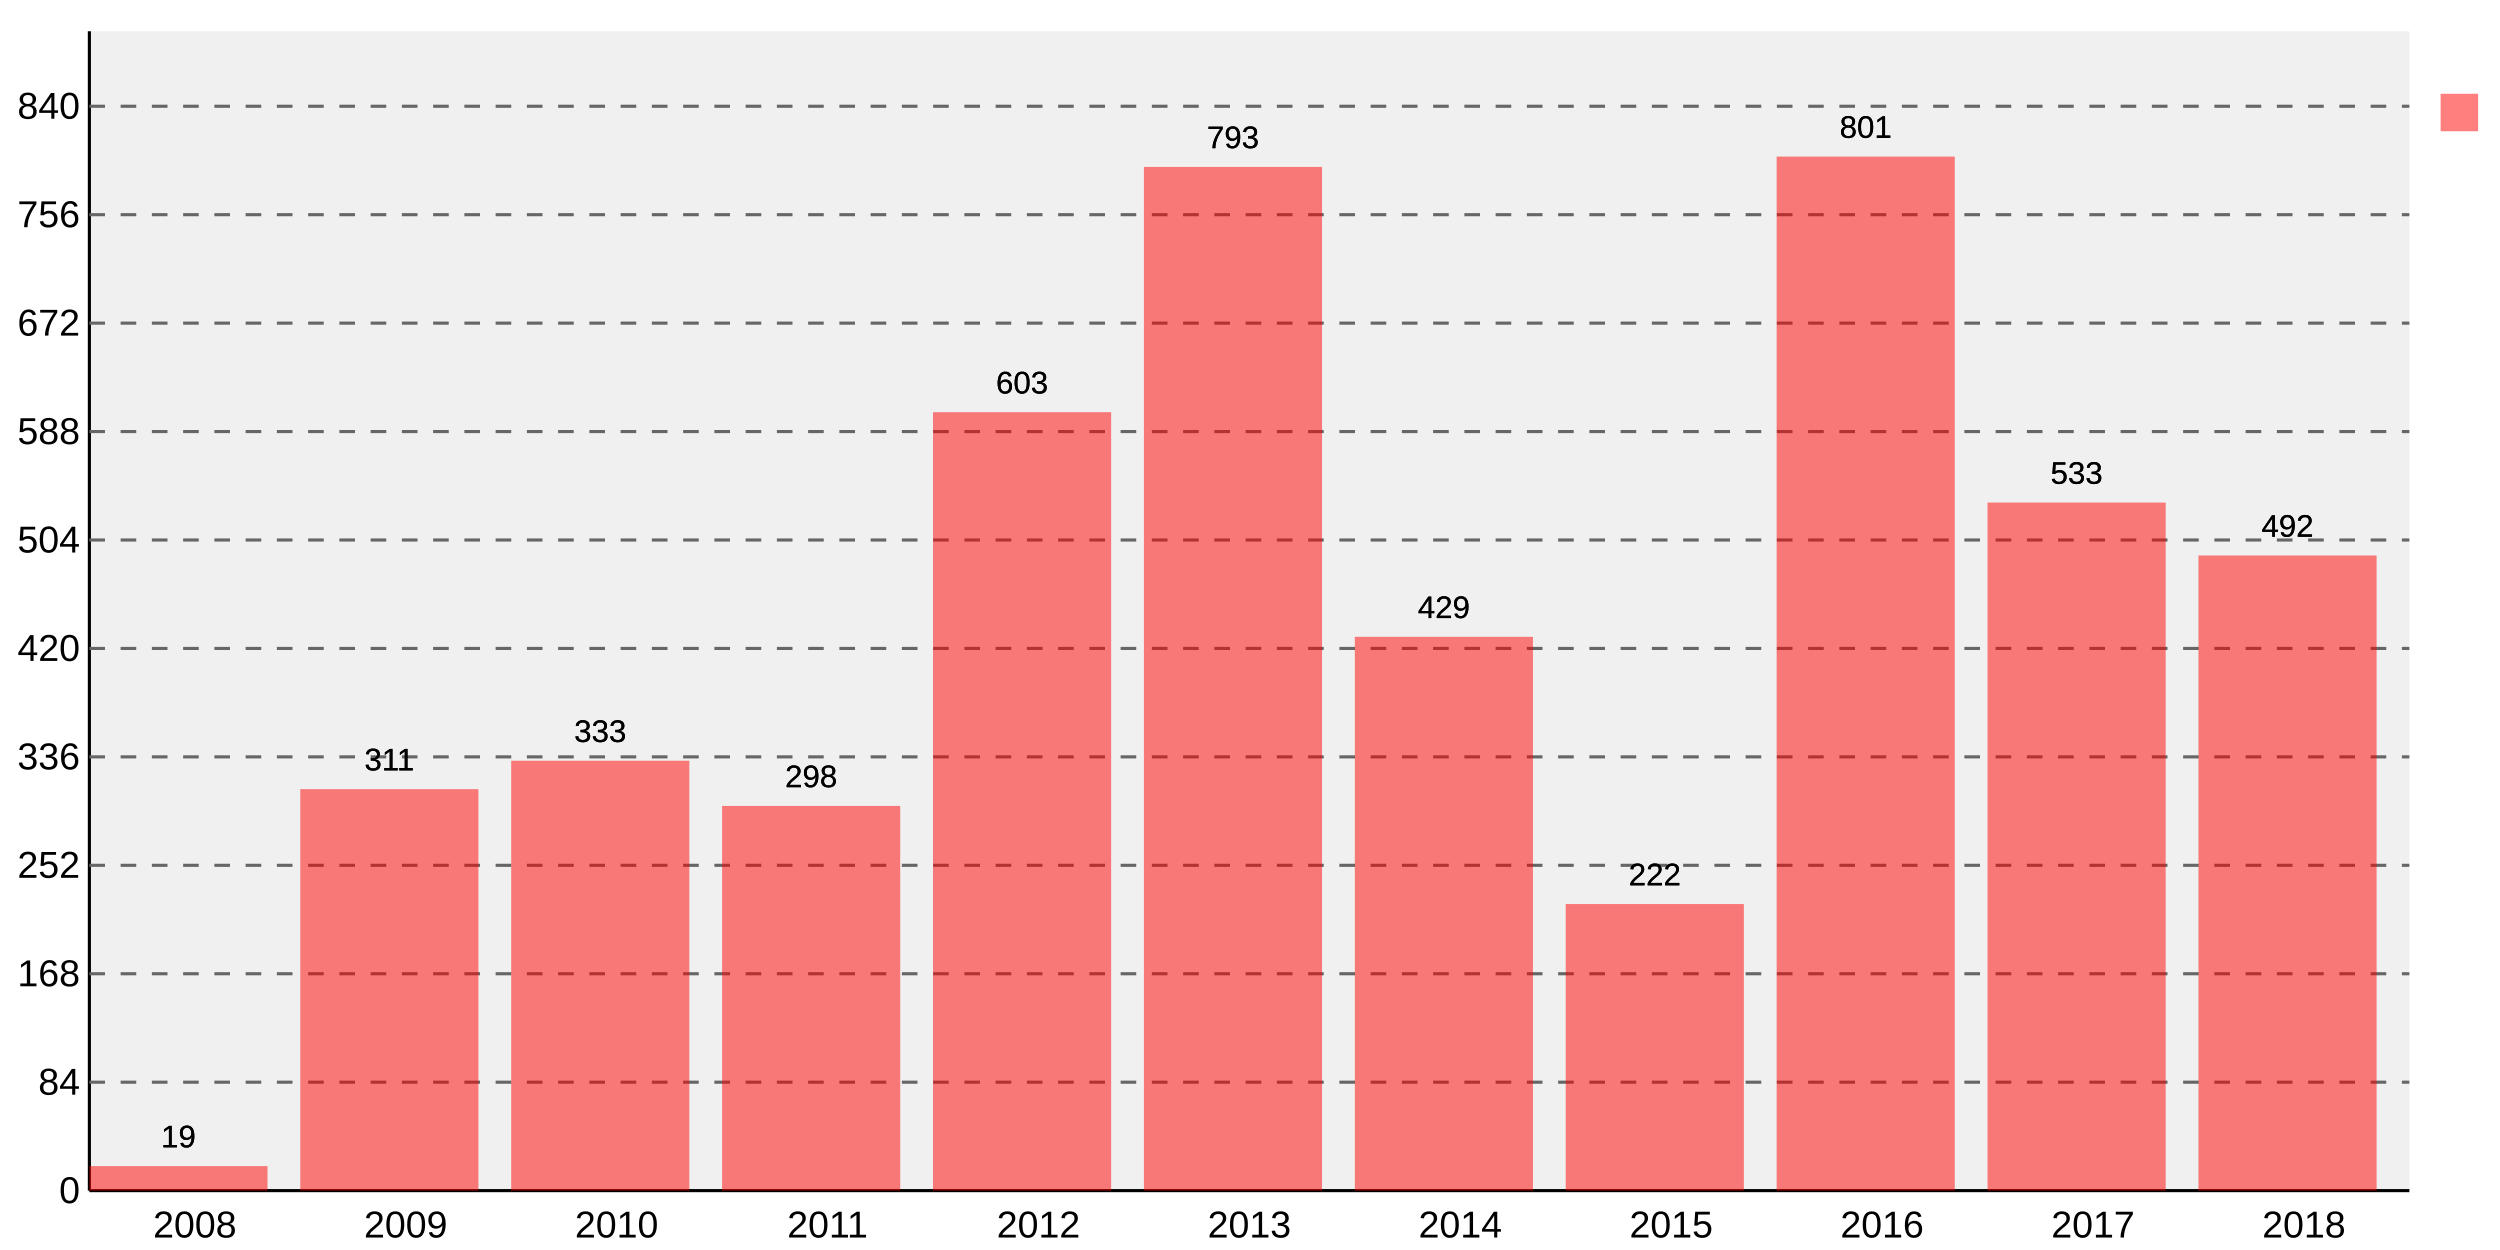
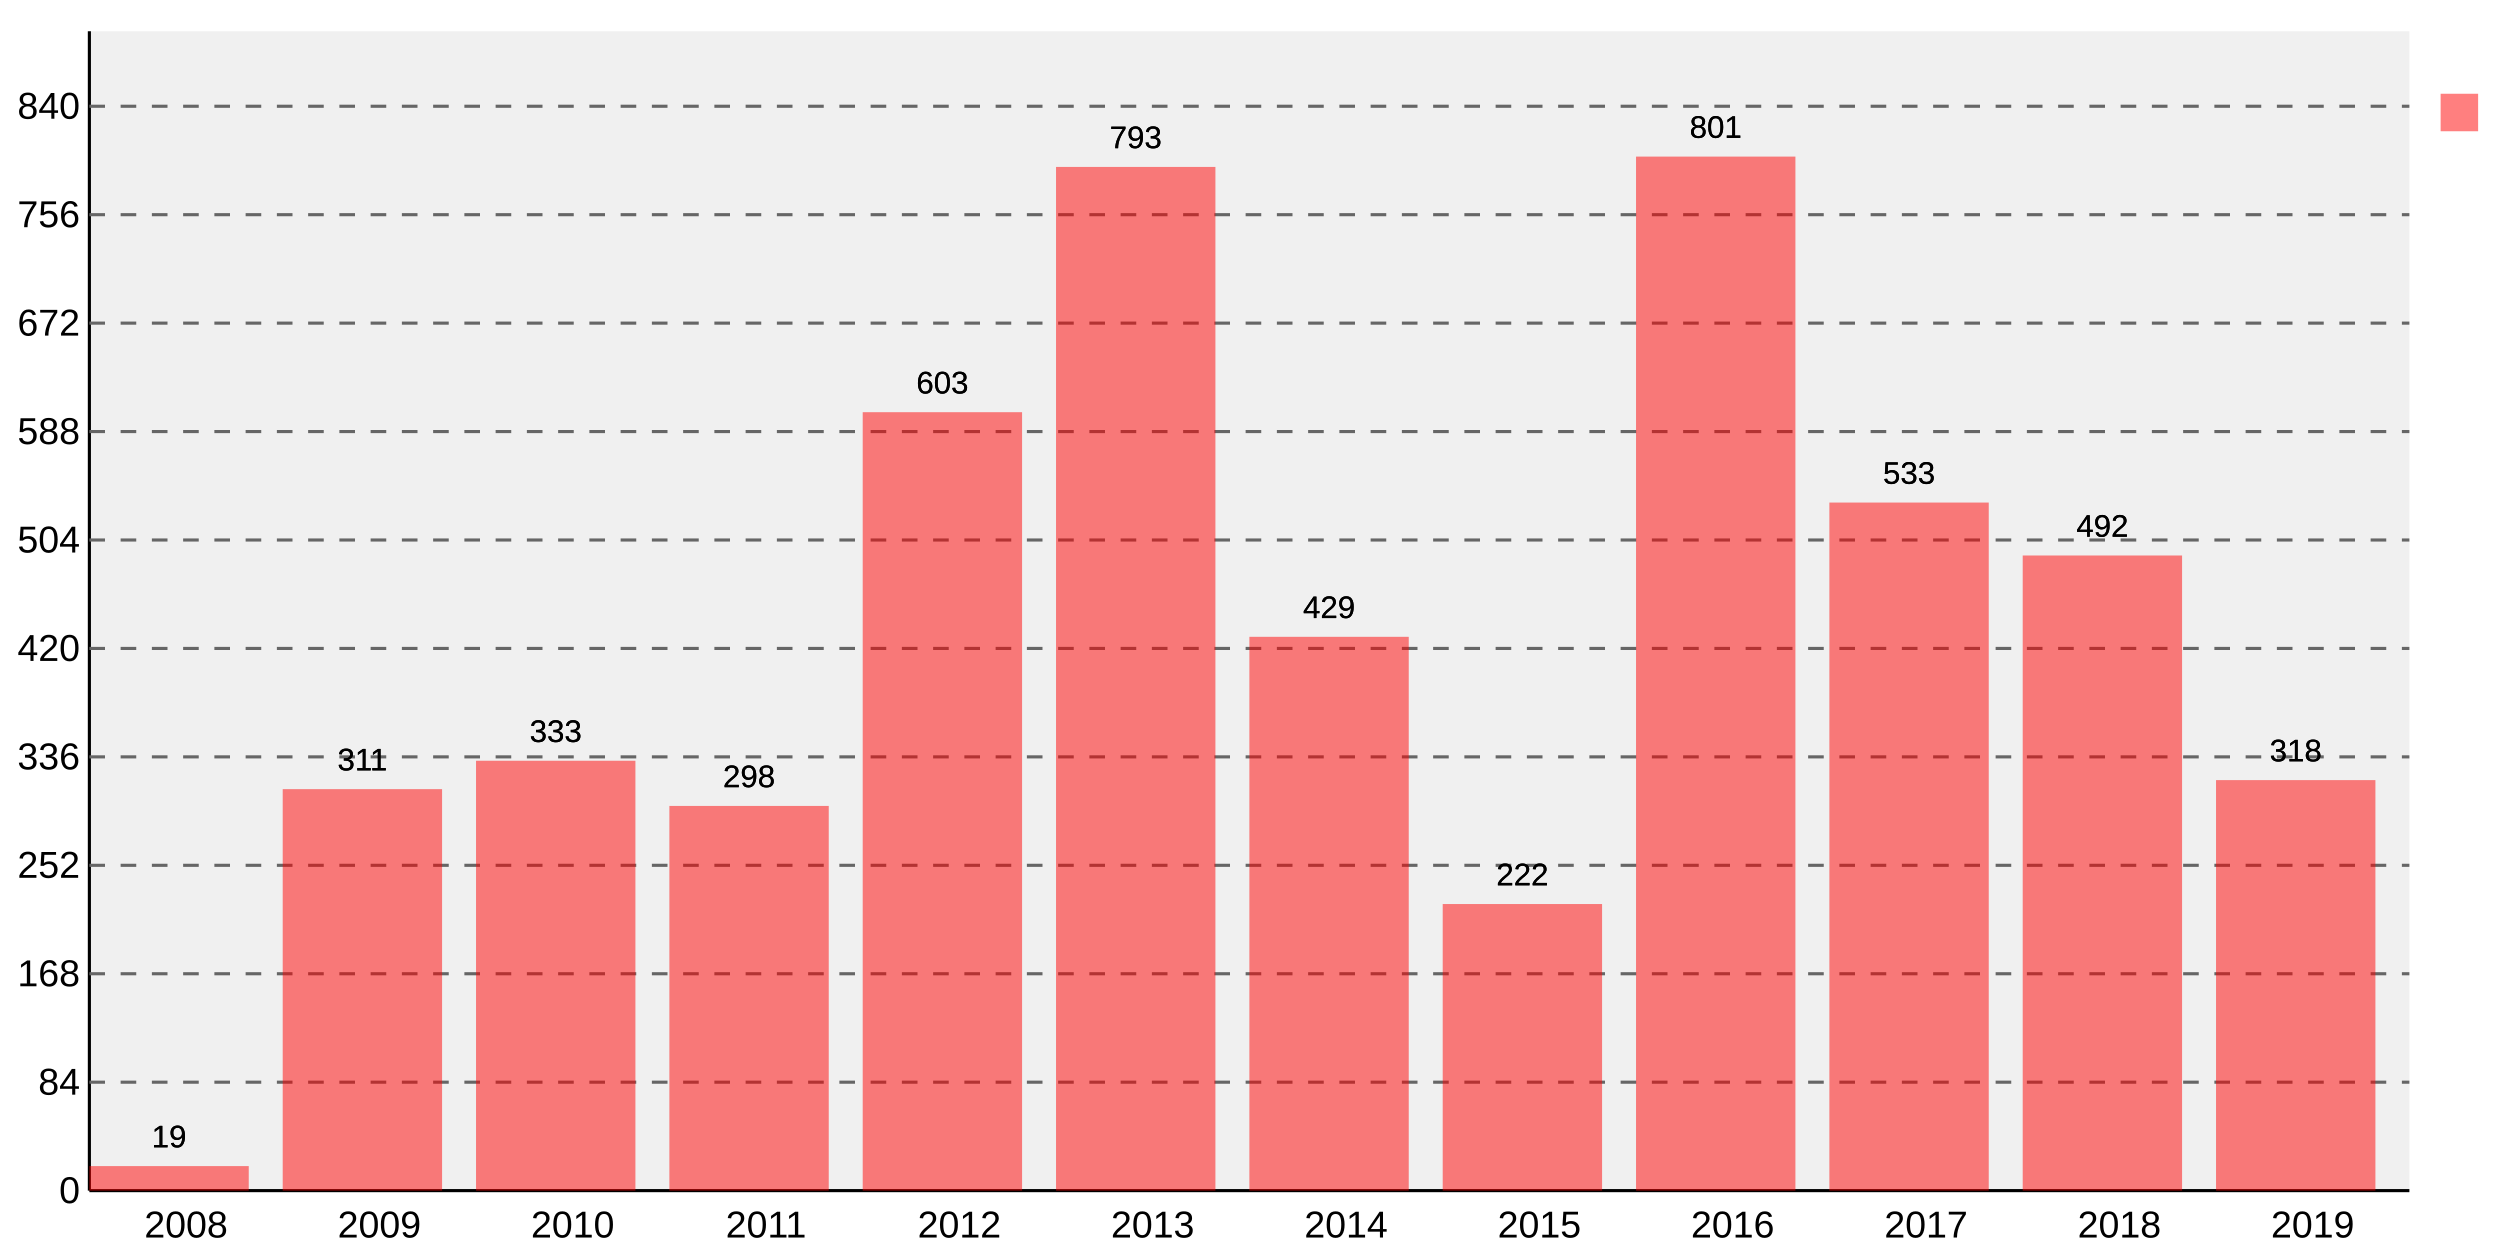
<svg xmlns="http://www.w3.org/2000/svg" viewBox="0 0 800 400">
  <defs>
    <style type="text/css">/*
Base styles for svg.charts.Graph
*/
.svgBackground {
    fill: #fff
    }
.graphBackground {
    fill: #f0f0f0
    }
/* graphs titles */
.mainTitle {
    text-anchor: middle;
    fill: #000;
    font-size: 16px;
    font-family: "Arial", sans-serif;
    font-weight: normal
    }
.subTitle {
    text-anchor: middle;
    fill: #999;
    font-size: 14px;
    font-family: "Arial", sans-serif;
    font-weight: normal
    }
.axis {
    stroke: #000;
    stroke-width: 1px
    }
.guideLines {
    stroke: #666;
    stroke-width: 1px;
    stroke-dasharray: 5, 5
    }
.xAxisLabels {
    text-anchor: middle;
    fill: #000;
    font-size: 12px;
    font-family: "Arial", sans-serif;
    font-weight: normal
    }
.yAxisLabels {
    text-anchor: end;
    fill: #000;
    font-size: 12px;
    font-family: "Arial", sans-serif;
    font-weight: normal
    }
.xAxisTitle {
    text-anchor: middle;
    fill: #f00;
    font-size: 14px;
    font-family: "Arial", sans-serif;
    font-weight: normal
    }
.yAxisTitle {
    fill: #f00;
    text-anchor: middle;
    font-size: 14px;
    font-family: "Arial", sans-serif;
    font-weight: normal
    }
.dataPointLabel {
    fill: #000;
    text-anchor: middle;
    font-size: 10px;
    font-family: "Arial", sans-serif;
    font-weight: normal
    }
.staggerGuideLine {
    fill: none;
    stroke: #000;
    stroke-width: 0.5px
    }
.keyText {
    fill: #000;
    text-anchor: start;
    font-size: 10px;
    font-family: "Arial", sans-serif;
    font-weight: normal
    }
/*
default fill styles for multiple datasets (probably only use a single
dataset on this graph though)
*/
.key1, .fill1 {
    fill: #f00;
    fill-opacity: 0.5;
    stroke: none;
    stroke-width: 0.5px
    }
.key2, .fill2 {
    fill: #00f;
    fill-opacity: 0.5;
    stroke: none;
    stroke-width: 1px
    }
.key3, .fill3 {
    fill: #0f0;
    fill-opacity: 0.5;
    stroke: none;
    stroke-width: 1px
    }
.key4, .fill4 {
    fill: #fc0;
    fill-opacity: 0.5;
    stroke: none;
    stroke-width: 1px
    }
.key5, .fill5 {
    fill: #0cf;
    fill-opacity: 0.5;
    stroke: none;
    stroke-width: 1px
    }
.key6, .fill6 {
    fill: #f0f;
    fill-opacity: 0.5;
    stroke: none;
    stroke-width: 1px
    }
.key7, .fill7 {
    fill: #0ff;
    fill-opacity: 0.5;
    stroke: none;
    stroke-width: 1px
    }
.key8, .fill8 {
    fill: #ff0;
    fill-opacity: 0.5;
    stroke: none;
    stroke-width: 1px
    }
.key9, .fill9 {
    fill: #c66;
    fill-opacity: 0.5;
    stroke: none;
    stroke-width: 1px
    }
.key10, .fill10 {
    fill: #639;
    fill-opacity: 0.5;
    stroke: none;
    stroke-width: 1px
    }
.key11, .fill11 {
    fill: #390;
    fill-opacity: 0.5;
    stroke: none;
    stroke-width: 1px
    }
.key12, .fill12 {
    fill: #96F;
    fill-opacity: 0.5;
    stroke: none;
    stroke-width: 1px
    }</style>
  </defs>
  <rect width="800" height="400" x="0" y="0" class="svgBackground" />
  <g transform="translate (28.6 10)">
    <rect x="0" y="0" width="742.4" height="371" class="graphBackground" />
    <path d="M 0 0 v371" class="axis" id="xAxis" />
    <path d="M 0 371 h742.4" class="axis" id="yAxis" />
-     <text class="xAxisLabels" x="33.745" y="386" style="text-anchor: middle">2008</text>
-     <text class="xAxisLabels" x="101.236" y="386" style="text-anchor: middle">2009</text>
-     <text class="xAxisLabels" x="168.727" y="386" style="text-anchor: middle">2010</text>
-     <text class="xAxisLabels" x="236.218" y="386" style="text-anchor: middle">2011</text>
-     <text class="xAxisLabels" x="303.709" y="386" style="text-anchor: middle">2012</text>
-     <text class="xAxisLabels" x="371.2" y="386" style="text-anchor: middle">2013</text>
-     <text class="xAxisLabels" x="438.691" y="386" style="text-anchor: middle">2014</text>
-     <text class="xAxisLabels" x="506.182" y="386" style="text-anchor: middle">2015</text>
-     <text class="xAxisLabels" x="573.673" y="386" style="text-anchor: middle">2016</text>
-     <text class="xAxisLabels" x="641.164" y="386" style="text-anchor: middle">2017</text>
-     <text class="xAxisLabels" x="708.655" y="386" style="text-anchor: middle">2018</text>
+     <text class="xAxisLabels" x="30.933" y="386" style="text-anchor: middle">2008</text>
+     <text class="xAxisLabels" x="92.8" y="386" style="text-anchor: middle">2009</text>
+     <text class="xAxisLabels" x="154.667" y="386" style="text-anchor: middle">2010</text>
+     <text class="xAxisLabels" x="216.533" y="386" style="text-anchor: middle">2011</text>
+     <text class="xAxisLabels" x="278.4" y="386" style="text-anchor: middle">2012</text>
+     <text class="xAxisLabels" x="340.267" y="386" style="text-anchor: middle">2013</text>
+     <text class="xAxisLabels" x="402.133" y="386" style="text-anchor: middle">2014</text>
+     <text class="xAxisLabels" x="464.0" y="386" style="text-anchor: middle">2015</text>
+     <text class="xAxisLabels" x="525.867" y="386" style="text-anchor: middle">2016</text>
+     <text class="xAxisLabels" x="587.733" y="386" style="text-anchor: middle">2017</text>
+     <text class="xAxisLabels" x="649.6" y="386" style="text-anchor: middle">2018</text>
+     <text class="xAxisLabels" x="711.467" y="386" style="text-anchor: middle">2019</text>
    <text class="yAxisLabels" x="-3" y="375.0" style="text-anchor: end">0</text>
    <text class="yAxisLabels" x="-3" y="340.3" style="text-anchor: end">84</text>
    <text class="yAxisLabels" x="-3" y="305.6" style="text-anchor: end">168</text>
    <text class="yAxisLabels" x="-3" y="270.9" style="text-anchor: end">252</text>
    <text class="yAxisLabels" x="-3" y="236.2" style="text-anchor: end">336</text>
    <text class="yAxisLabels" x="-3" y="201.5" style="text-anchor: end">420</text>
    <text class="yAxisLabels" x="-3" y="166.8" style="text-anchor: end">504</text>
    <text class="yAxisLabels" x="-3" y="132.1" style="text-anchor: end">588</text>
    <text class="yAxisLabels" x="-3" y="97.4" style="text-anchor: end">672</text>
    <text class="yAxisLabels" x="-3" y="62.7" style="text-anchor: end">756</text>
    <text class="yAxisLabels" x="-3" y="28.0" style="text-anchor: end">840</text>
    <path d="M 0 336.3 h742.4" class="guideLines" />
    <path d="M 0 301.6 h742.4" class="guideLines" />
    <path d="M 0 266.9 h742.4" class="guideLines" />
    <path d="M 0 232.2 h742.4" class="guideLines" />
    <path d="M 0 197.5 h742.4" class="guideLines" />
    <path d="M 0 162.8 h742.4" class="guideLines" />
    <path d="M 0 128.1 h742.4" class="guideLines" />
    <path d="M 0 93.4 h742.4" class="guideLines" />
    <path d="M 0 58.7 h742.4" class="guideLines" />
    <path d="M 0 24.0 h742.4" class="guideLines" />
-     <rect x="0.0" y="363.151" width="57.0" height="7.849" class="fill1" />
-     <rect x="67.491" y="242.527" width="57.0" height="128.473" class="fill1" />
-     <rect x="134.982" y="233.439" width="57.0" height="137.561" class="fill1" />
-     <rect x="202.473" y="247.898" width="57.0" height="123.102" class="fill1" />
-     <rect x="269.964" y="121.904" width="57.0" height="249.096" class="fill1" />
-     <rect x="337.455" y="43.415" width="57.0" height="327.585" class="fill1" />
-     <rect x="404.945" y="193.782" width="57.0" height="177.218" class="fill1" />
-     <rect x="472.436" y="279.293" width="57.0" height="91.707" class="fill1" />
-     <rect x="539.927" y="40.111" width="57.0" height="330.889" class="fill1" />
-     <rect x="607.418" y="150.82" width="57.0" height="220.18" class="fill1" />
-     <rect x="674.909" y="167.757" width="57.0" height="203.243" class="fill1" />
+     <rect x="0.0" y="363.151" width="51.0" height="7.849" class="fill1" />
+     <rect x="61.867" y="242.527" width="51.0" height="128.473" class="fill1" />
+     <rect x="123.733" y="233.439" width="51.0" height="137.561" class="fill1" />
+     <rect x="185.6" y="247.898" width="51.0" height="123.102" class="fill1" />
+     <rect x="247.467" y="121.904" width="51.0" height="249.096" class="fill1" />
+     <rect x="309.333" y="43.415" width="51.0" height="327.585" class="fill1" />
+     <rect x="371.2" y="193.782" width="51.0" height="177.218" class="fill1" />
+     <rect x="433.067" y="279.293" width="51.0" height="91.707" class="fill1" />
+     <rect x="494.933" y="40.111" width="51.0" height="330.889" class="fill1" />
+     <rect x="556.8" y="150.82" width="51.0" height="220.18" class="fill1" />
+     <rect x="618.667" y="167.757" width="51.0" height="203.243" class="fill1" />
+     <rect x="680.533" y="239.636" width="51.0" height="131.364" class="fill1" />
    <g>
-       <text x="28.5" y="357.151" class="dataPointLabel" style="None stroke: #fff; stroke-width: 2;">19</text>
-       <text x="28.5" y="357.151" class="dataPointLabel">19</text>
-       <text x="95.991" y="236.527" class="dataPointLabel" style="None stroke: #fff; stroke-width: 2;">311</text>
-       <text x="95.991" y="236.527" class="dataPointLabel">311</text>
-       <text x="163.482" y="227.439" class="dataPointLabel" style="None stroke: #fff; stroke-width: 2;">333</text>
-       <text x="163.482" y="227.439" class="dataPointLabel">333</text>
-       <text x="230.973" y="241.898" class="dataPointLabel" style="None stroke: #fff; stroke-width: 2;">298</text>
-       <text x="230.973" y="241.898" class="dataPointLabel">298</text>
-       <text x="298.464" y="115.904" class="dataPointLabel" style="None stroke: #fff; stroke-width: 2;">603</text>
-       <text x="298.464" y="115.904" class="dataPointLabel">603</text>
-       <text x="365.955" y="37.415" class="dataPointLabel" style="None stroke: #fff; stroke-width: 2;">793</text>
-       <text x="365.955" y="37.415" class="dataPointLabel">793</text>
-       <text x="433.445" y="187.782" class="dataPointLabel" style="None stroke: #fff; stroke-width: 2;">429</text>
-       <text x="433.445" y="187.782" class="dataPointLabel">429</text>
-       <text x="500.936" y="273.293" class="dataPointLabel" style="None stroke: #fff; stroke-width: 2;">222</text>
-       <text x="500.936" y="273.293" class="dataPointLabel">222</text>
-       <text x="568.427" y="34.111" class="dataPointLabel" style="None stroke: #fff; stroke-width: 2;">801</text>
-       <text x="568.427" y="34.111" class="dataPointLabel">801</text>
-       <text x="635.918" y="144.82" class="dataPointLabel" style="None stroke: #fff; stroke-width: 2;">533</text>
-       <text x="635.918" y="144.82" class="dataPointLabel">533</text>
-       <text x="703.409" y="161.757" class="dataPointLabel" style="None stroke: #fff; stroke-width: 2;">492</text>
-       <text x="703.409" y="161.757" class="dataPointLabel">492</text>
+       <text x="25.5" y="357.151" class="dataPointLabel" style="None stroke: #fff; stroke-width: 2;">19</text>
+       <text x="25.5" y="357.151" class="dataPointLabel">19</text>
+       <text x="87.367" y="236.527" class="dataPointLabel" style="None stroke: #fff; stroke-width: 2;">311</text>
+       <text x="87.367" y="236.527" class="dataPointLabel">311</text>
+       <text x="149.233" y="227.439" class="dataPointLabel" style="None stroke: #fff; stroke-width: 2;">333</text>
+       <text x="149.233" y="227.439" class="dataPointLabel">333</text>
+       <text x="211.1" y="241.898" class="dataPointLabel" style="None stroke: #fff; stroke-width: 2;">298</text>
+       <text x="211.1" y="241.898" class="dataPointLabel">298</text>
+       <text x="272.967" y="115.904" class="dataPointLabel" style="None stroke: #fff; stroke-width: 2;">603</text>
+       <text x="272.967" y="115.904" class="dataPointLabel">603</text>
+       <text x="334.833" y="37.415" class="dataPointLabel" style="None stroke: #fff; stroke-width: 2;">793</text>
+       <text x="334.833" y="37.415" class="dataPointLabel">793</text>
+       <text x="396.7" y="187.782" class="dataPointLabel" style="None stroke: #fff; stroke-width: 2;">429</text>
+       <text x="396.7" y="187.782" class="dataPointLabel">429</text>
+       <text x="458.567" y="273.293" class="dataPointLabel" style="None stroke: #fff; stroke-width: 2;">222</text>
+       <text x="458.567" y="273.293" class="dataPointLabel">222</text>
+       <text x="520.433" y="34.111" class="dataPointLabel" style="None stroke: #fff; stroke-width: 2;">801</text>
+       <text x="520.433" y="34.111" class="dataPointLabel">801</text>
+       <text x="582.3" y="144.82" class="dataPointLabel" style="None stroke: #fff; stroke-width: 2;">533</text>
+       <text x="582.3" y="144.82" class="dataPointLabel">533</text>
+       <text x="644.167" y="161.757" class="dataPointLabel" style="None stroke: #fff; stroke-width: 2;">492</text>
+       <text x="644.167" y="161.757" class="dataPointLabel">492</text>
+       <text x="706.033" y="233.636" class="dataPointLabel" style="None stroke: #fff; stroke-width: 2;">318</text>
+       <text x="706.033" y="233.636" class="dataPointLabel">318</text>
    </g>
  </g>
  <g transform="translate(781 30)">
    <rect x="0" y="0" width="12" height="12" class="key1" />
    <text x="17" y="12" class="keyText" />
  </g>
</svg>
